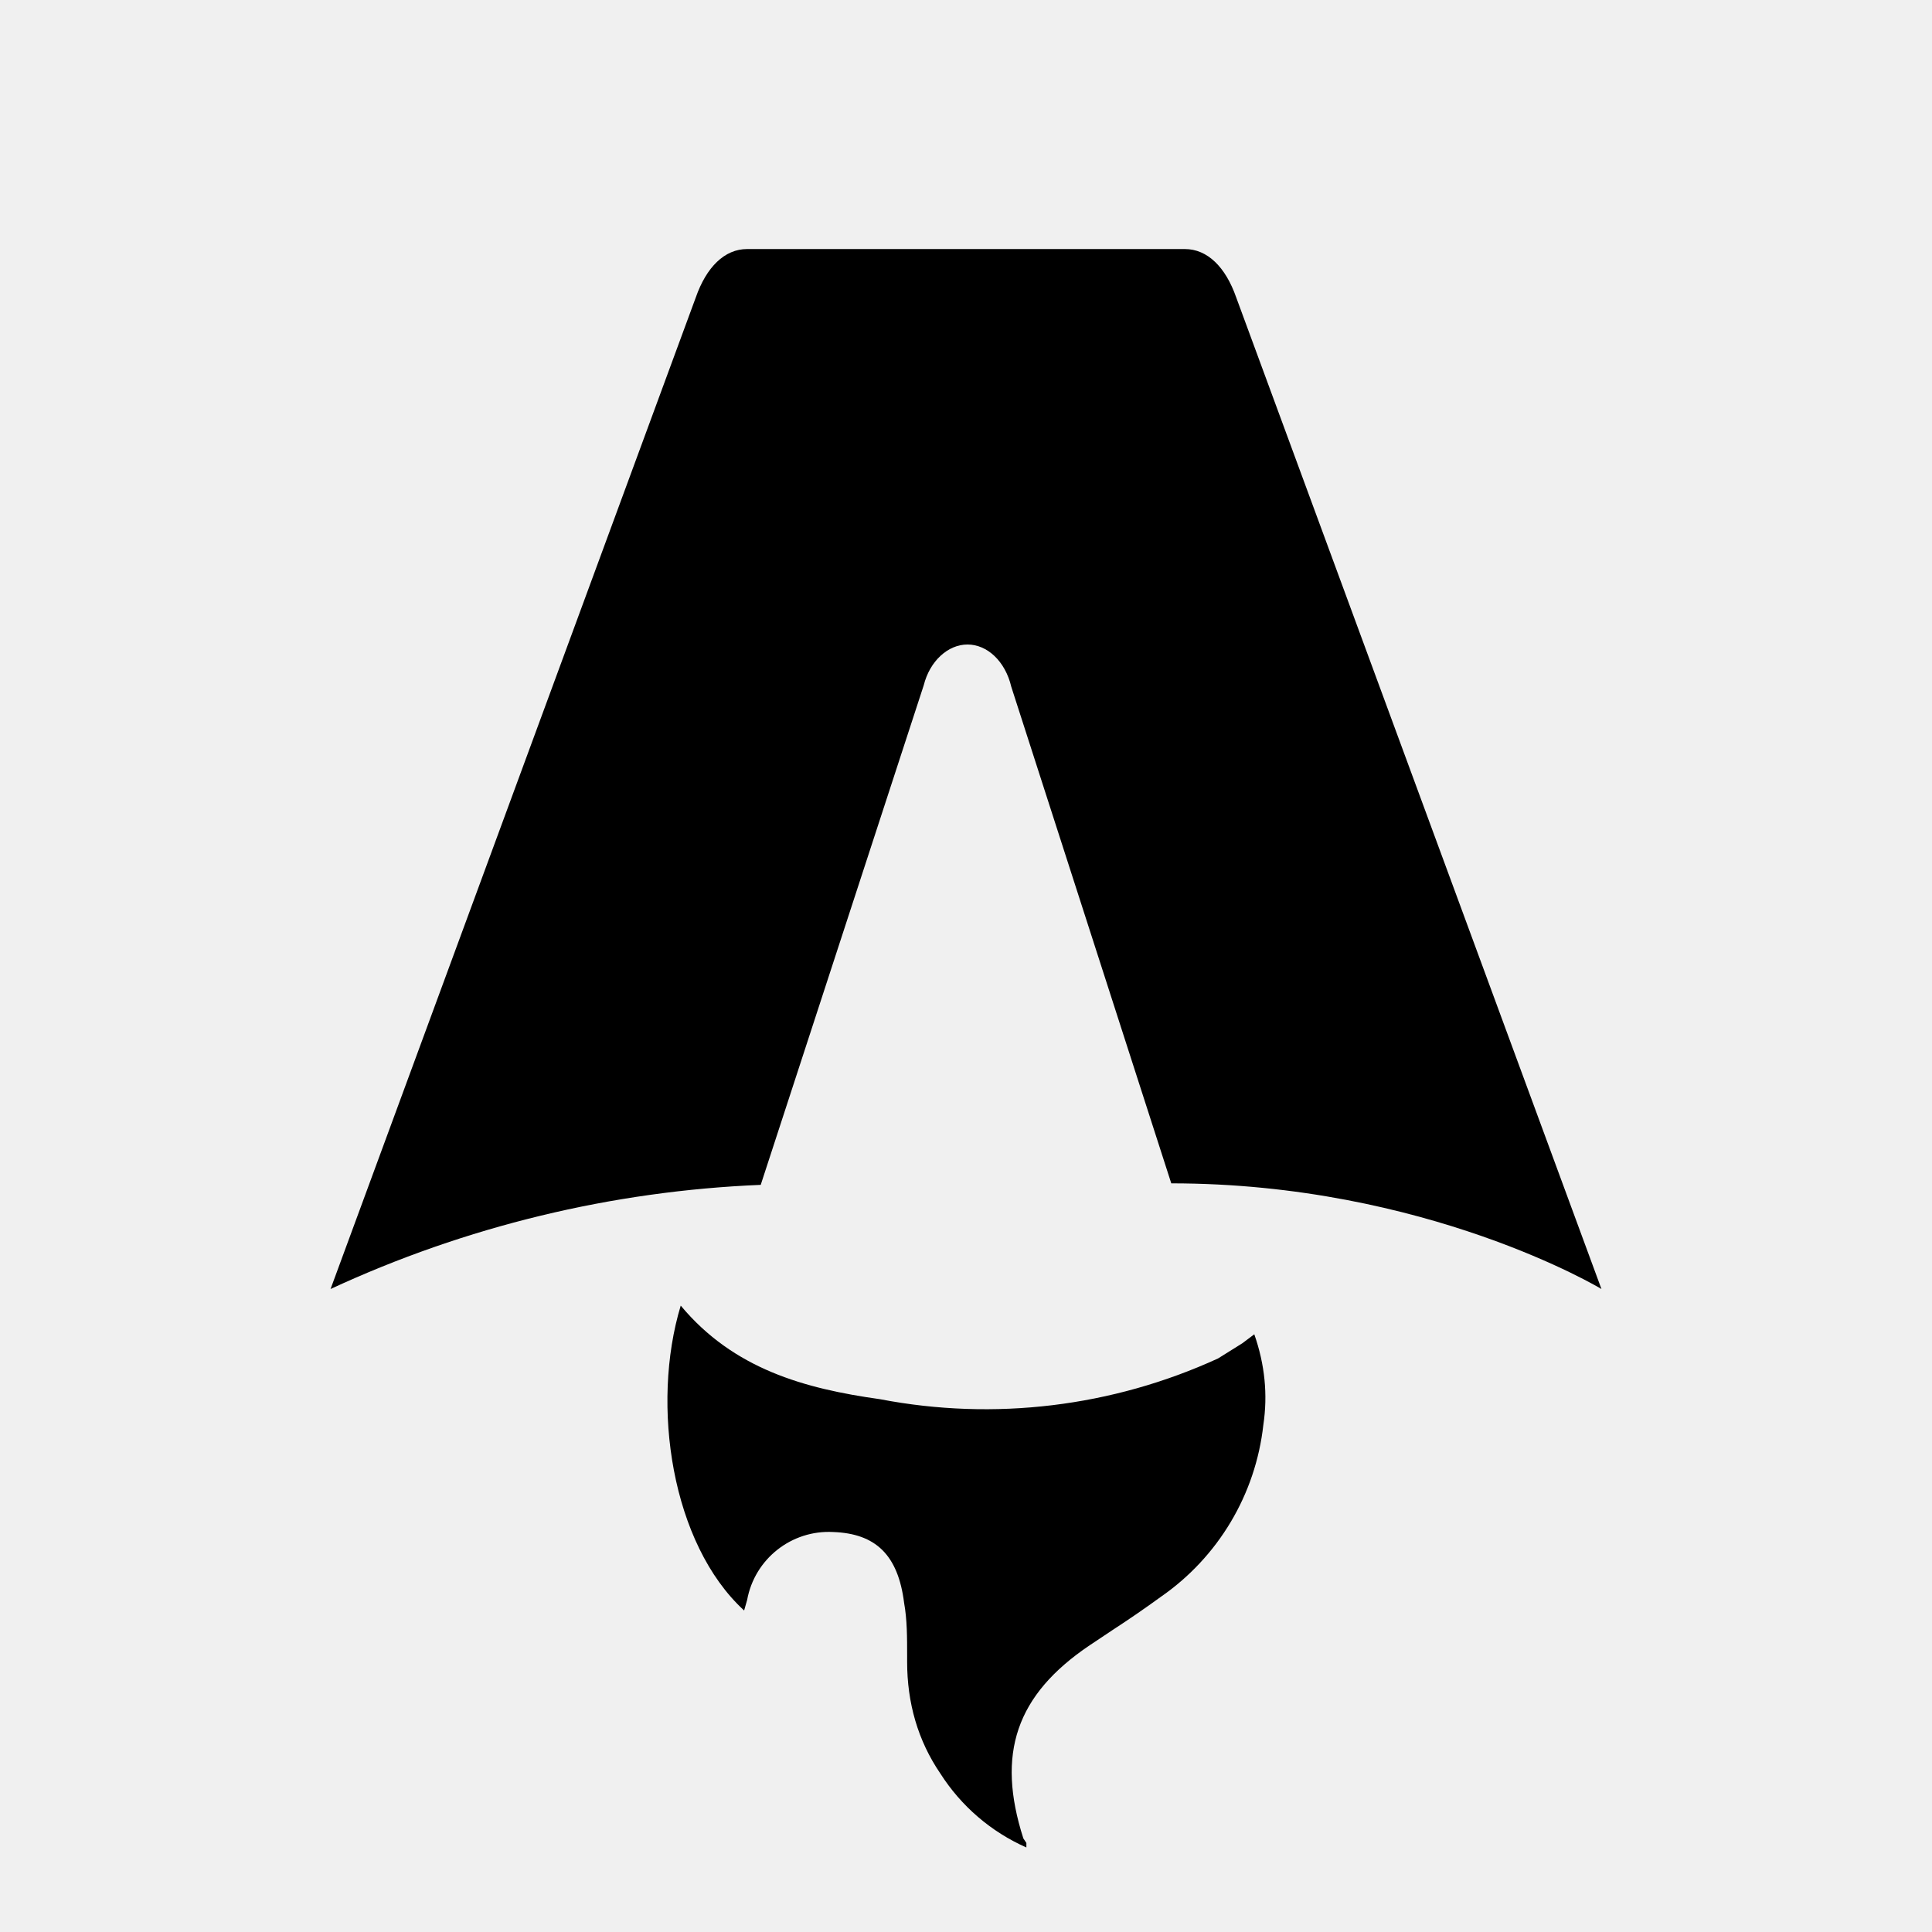
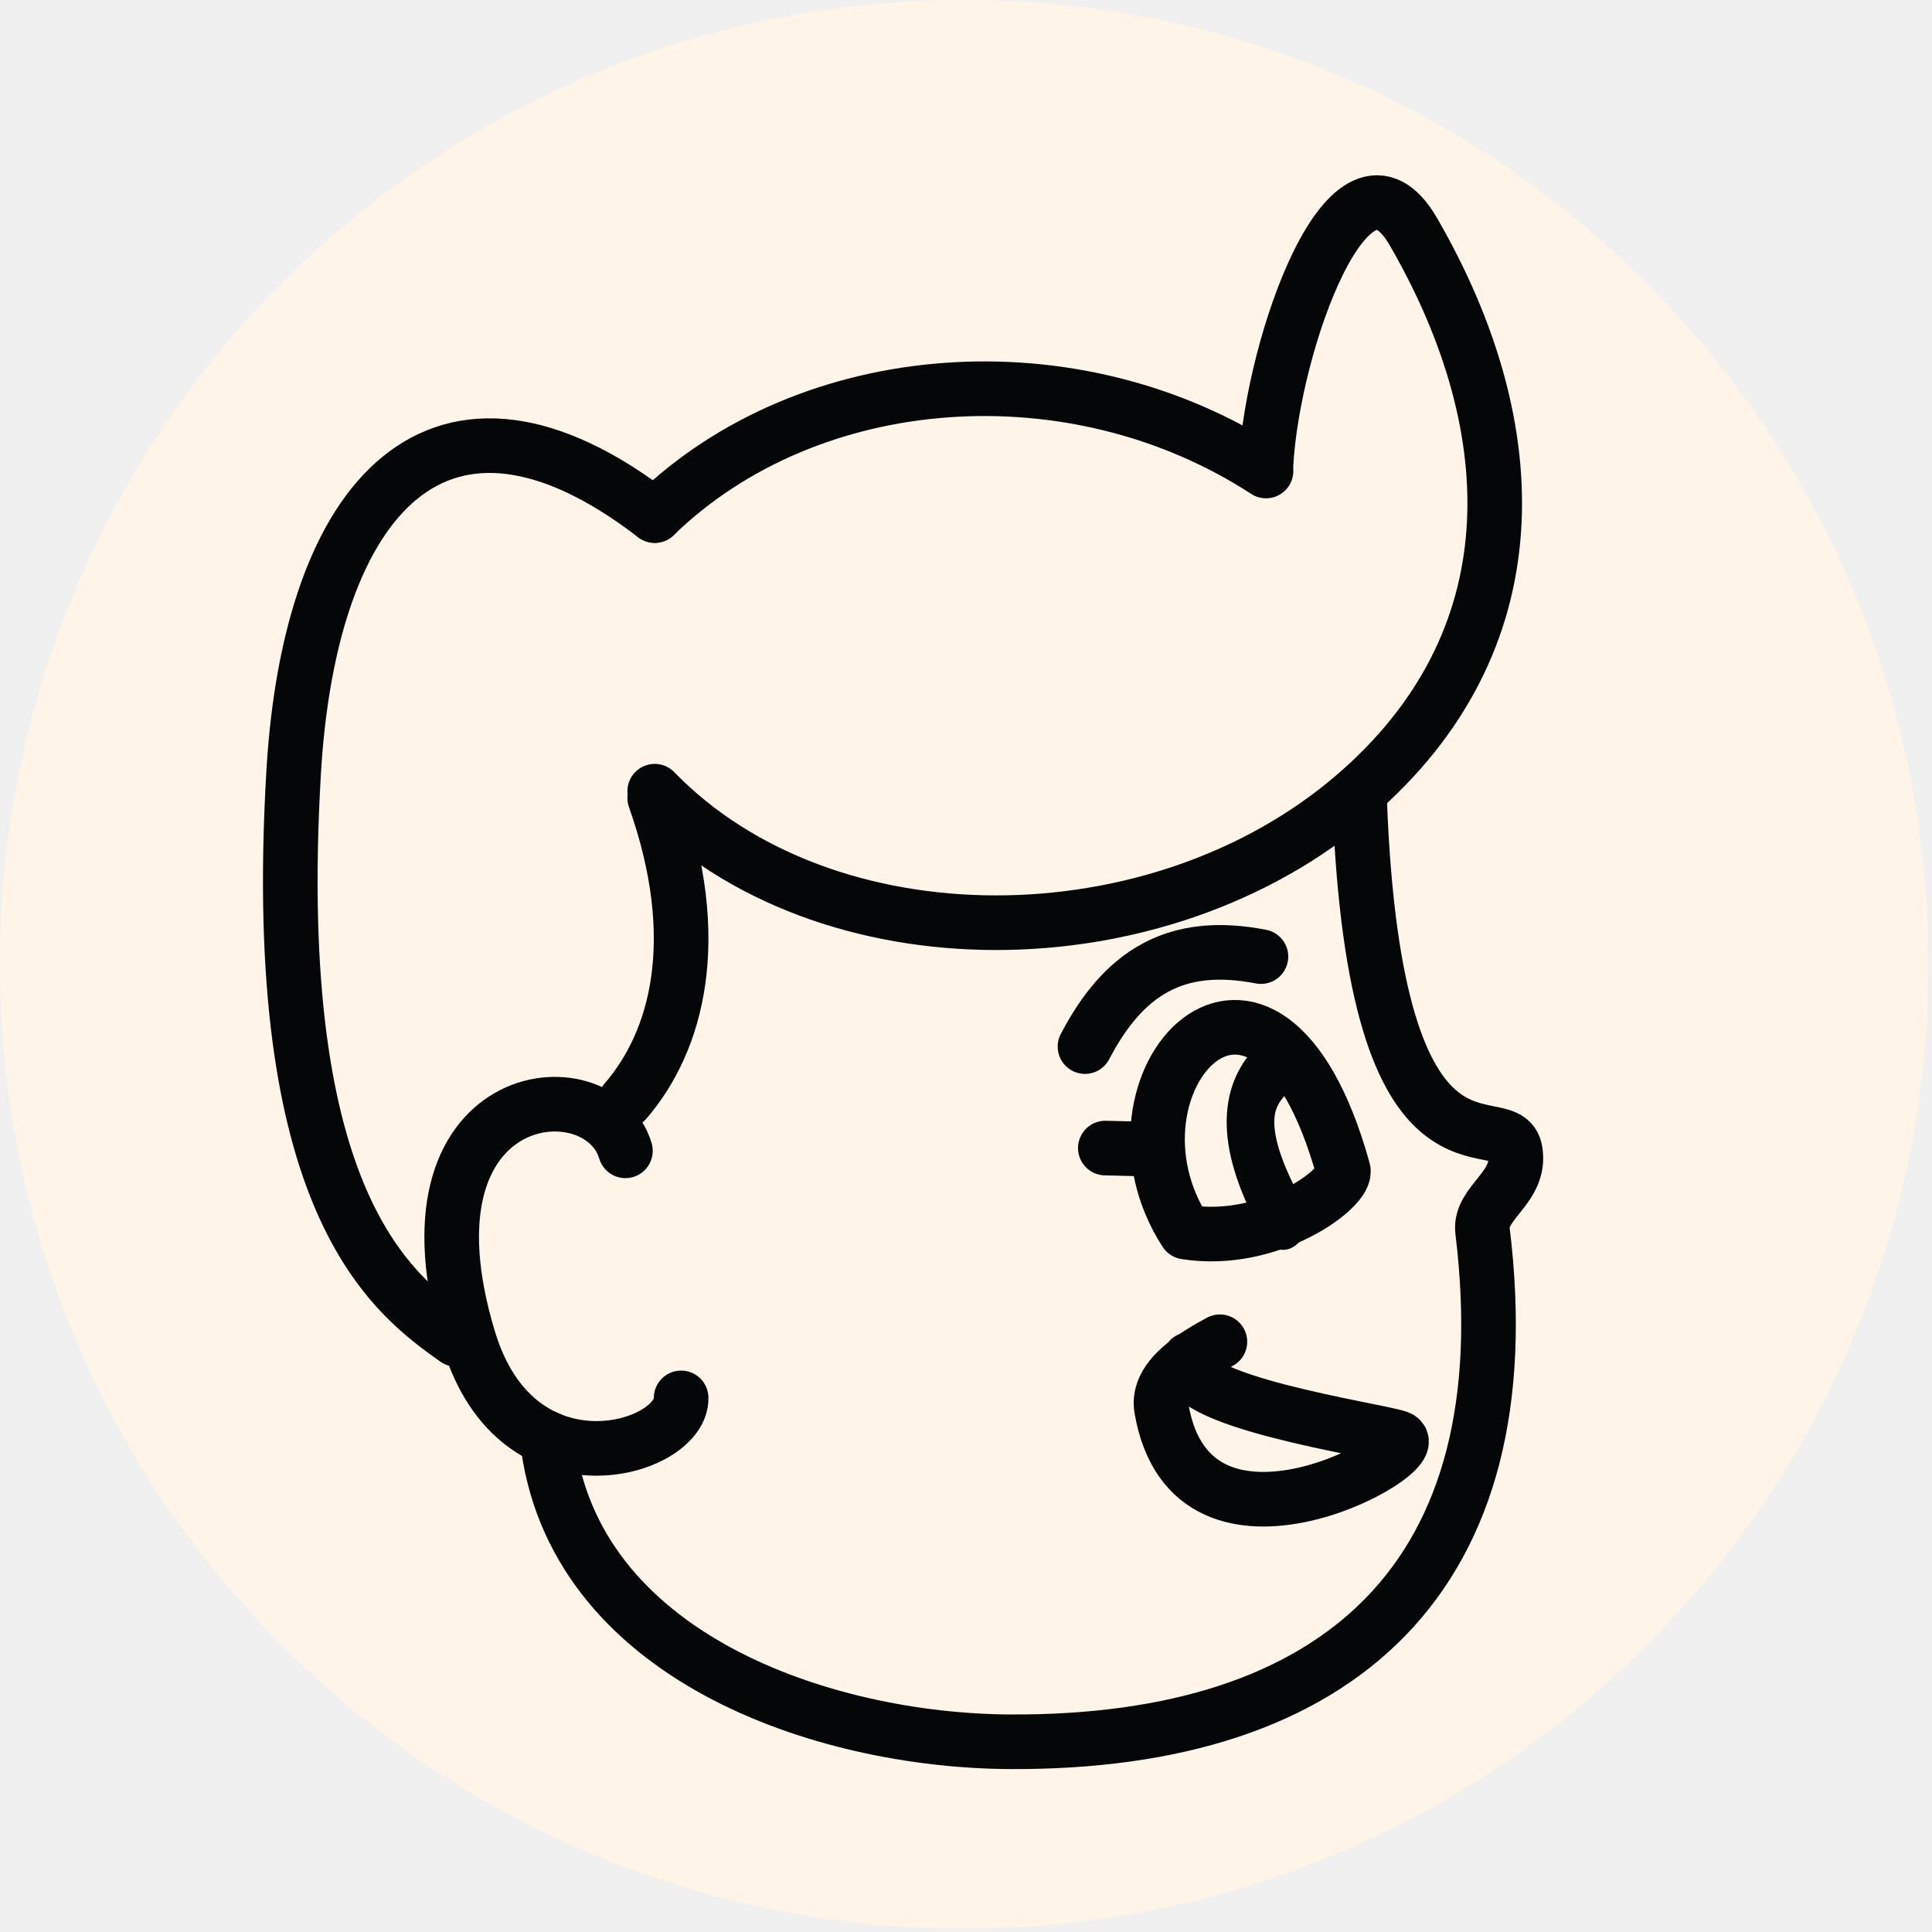
- <svg xmlns="http://www.w3.org/2000/svg" fill="none" viewBox="0 0 128 128">
-   <path d="M50.4 78.5a75.1 75.1 0 0 0-28.5 6.9l24.2-65.7c.7-2 1.9-3.2 3.4-3.2h29c1.5 0 2.7 1.2 3.4 3.2l24.2 65.7s-11.6-7-28.5-7L67 45.5c-.4-1.7-1.6-2.8-2.9-2.8-1.3 0-2.5 1.1-2.9 2.7L50.4 78.5Zm-1.1 28.2Zm-4.2-20.2c-2 6.6-.6 15.8 4.2 20.2a17.5 17.5 0 0 1 .2-.7 5.5 5.5 0 0 1 5.7-4.5c2.8.1 4.3 1.5 4.7 4.7.2 1.1.2 2.3.2 3.5v.4c0 2.7.7 5.2 2.2 7.4a13 13 0 0 0 5.7 4.9v-.3l-.2-.3c-1.8-5.6-.5-9.5 4.4-12.8l1.5-1a73 73 0 0 0 3.2-2.2 16 16 0 0 0 6.8-11.4c.3-2 .1-4-.6-6l-.8.6-1.6 1a37 37 0 0 1-22.4 2.7c-5-.7-9.7-2-13.2-6.2Z" />
-   <style>
-         path { fill: #000; }
-         @media (prefers-color-scheme: dark) {
-             path { fill: #FFF; }
-         }
-     </style>
+ <svg xmlns="http://www.w3.org/2000/svg" width="100%" height="100%" viewBox="0 0 283 283" version="1.1" xml:space="preserve" style="fill-rule:evenodd;clip-rule:evenodd;stroke-linecap:round;stroke-linejoin:round;stroke-miterlimit:1.5;">
+   <g transform="matrix(1,0,0,1,-8928.56,-877.083)">
+     <g transform="matrix(1,0,0,1,7364.49,526.797)">
+       <g transform="matrix(0.729448,0,0,0.729448,-4753.93,127.019)">
+         <circle cx="8854.95" cy="499.7" r="193.622" style="fill:#FEF4E8;" />
+       </g>
+     </g>
+     <g transform="matrix(1,0,0,1,7364.49,526.797)">
+       <g transform="matrix(1,0,0,1,1515.82,234.634)">
+         <path d="M226.941,312.192C223.822,313.897 217.585,317.308 218.381,321.973C222.821,348.013 258.011,328.065 253.074,326.252C249.997,325.121 219.901,320.867 222.484,314.784" style="fill:none;stroke:rgb(5,6,8);stroke-width:8px;" />
+         <g transform="matrix(0.619627,0,0,0.791524,89.846,61.3487)">
+           <path d="M232.953,267.068C227.545,271.641 225.375,279.096 236.205,294.271" style="fill:none;stroke:rgb(5,6,8);stroke-width:11.26px;" />
+         </g>
+         <g transform="matrix(0.873512,-0.486802,0.486802,0.873512,-112.047,140.441)">
+           <path d="M211.652,282.094C213.702,283.304 215.753,284.514 217.803,285.724" style="fill:none;stroke:rgb(5,6,8);stroke-width:8px;" />
+         </g>
+         <g transform="matrix(1,0,0,1,0,1)">
+           <path d="M207.178,267.957C212.839,257.151 220.415,252.337 232.953,254.776" style="fill:none;stroke:rgb(5,6,8);stroke-width:8px;" />
+         </g>
+         <path d="M221.916,296.128C234.316,298.094 245.713,289.582 245.007,287.042C233.595,245.979 207.811,274.353 221.916,296.128Z" style="fill:none;stroke:rgb(5,6,8);stroke-width:8px;" />
+         <path d="M247.395,232.548C249.619,293.779 268.939,276.85 270.204,284.224C271.133,289.642 264.9,291.778 265.414,295.978C271.622,346.641 244.419,371.033 196.201,370.787C168.742,370.647 131.954,358.249 128.391,326.306" style="fill:none;stroke:rgb(5,6,8);stroke-width:8px;" />
+         <path d="M139.861,284.224C136.041,271.437 105.606,274.461 116.915,311.835C124.041,335.385 148.219,328.018 148.02,320.416" style="fill:none;stroke:rgb(5,6,8);stroke-width:8px;" />
+         <path d="M144.152,232.548C151.487,253.261 147.451,268.176 139.861,276.949" style="fill:none;stroke:rgb(5,6,8);stroke-width:8px;" />
+         <path d="M144.152,191.171C112.707,166.969 93.651,188.132 91.263,228.77C87.536,292.214 105.878,305.294 115.049,311.835" style="fill:none;stroke:rgb(5,6,8);stroke-width:8px;" />
+         <g transform="matrix(1,0,0,1,0,-1)">
+           <path d="M233.699,184.641C234.671,166.979 246.105,134.698 255.293,150.603C272.19,179.85 272.594,210.814 246.758,233.108C217.892,258.016 169.105,258.263 144.152,232.548" style="fill:none;stroke:rgb(5,6,8);stroke-width:8px;" />
+         </g>
+         <g transform="matrix(1,0,0,1,0,20)">
+           <path d="M144.152,171.171C166.814,149.16 205.565,146.356 233.699,164.641" style="fill:none;stroke:rgb(5,6,8);stroke-width:8px;" />
+         </g>
+       </g>
+     </g>
+   </g>
</svg>
